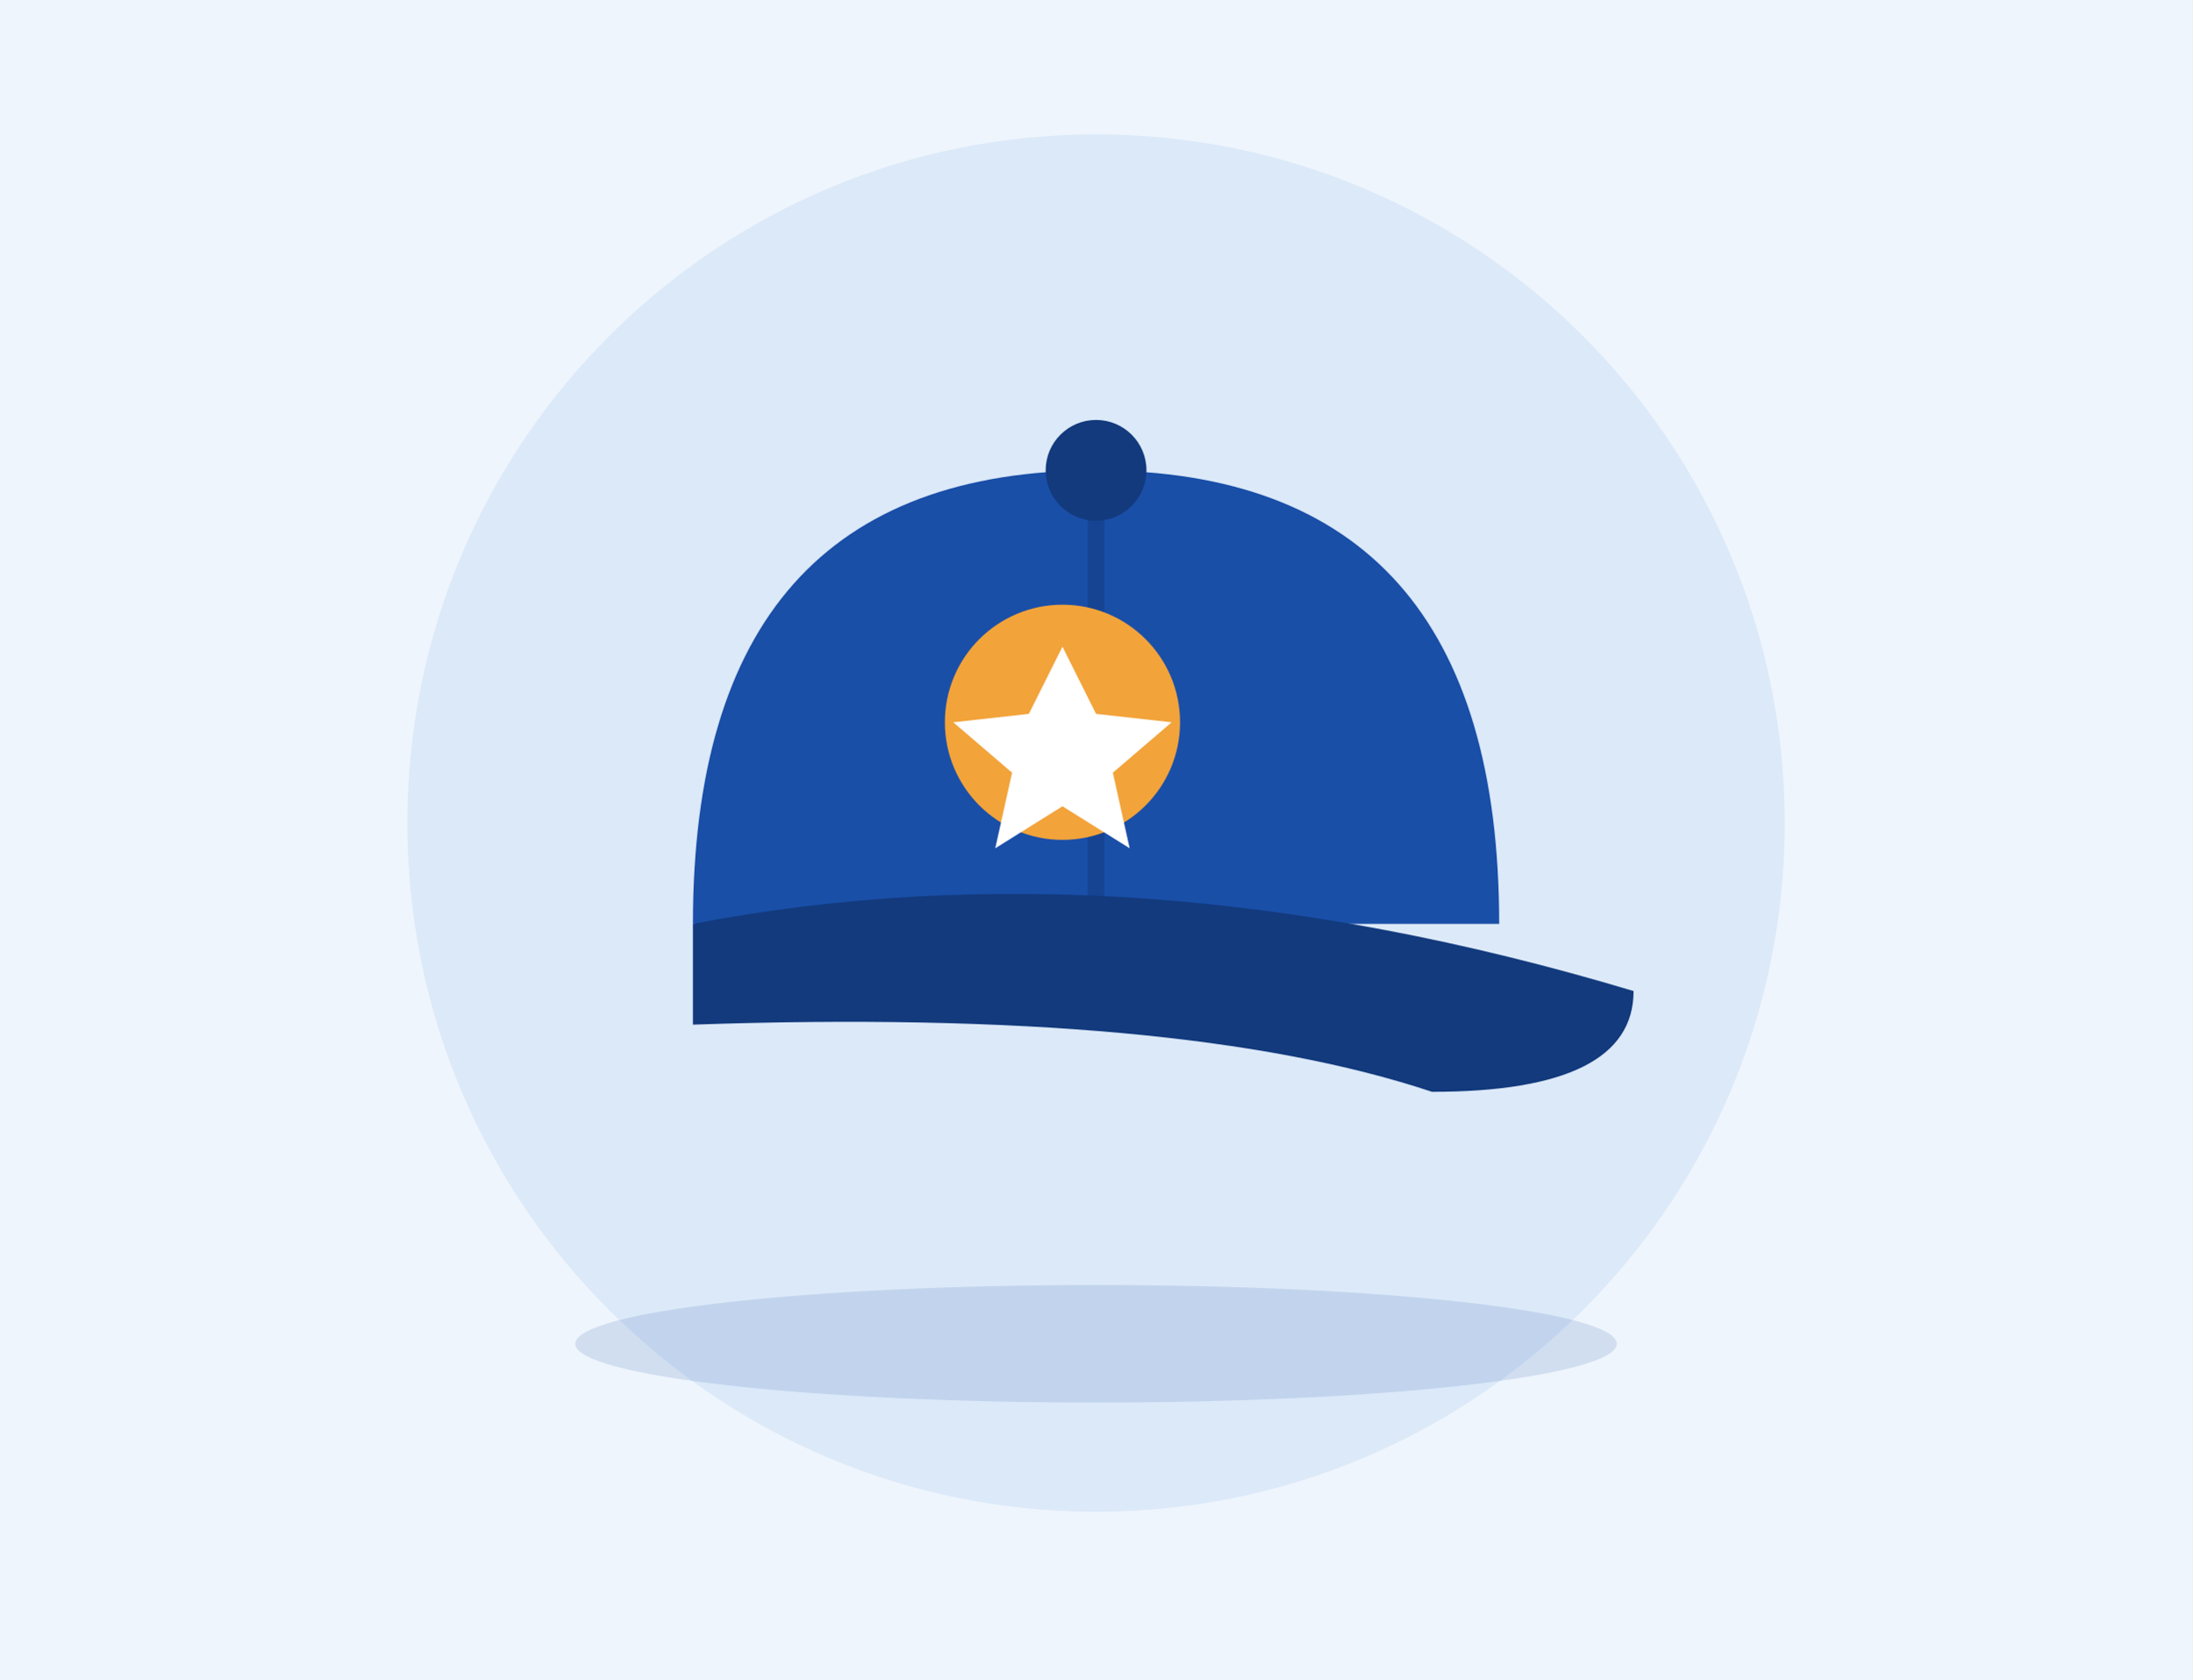
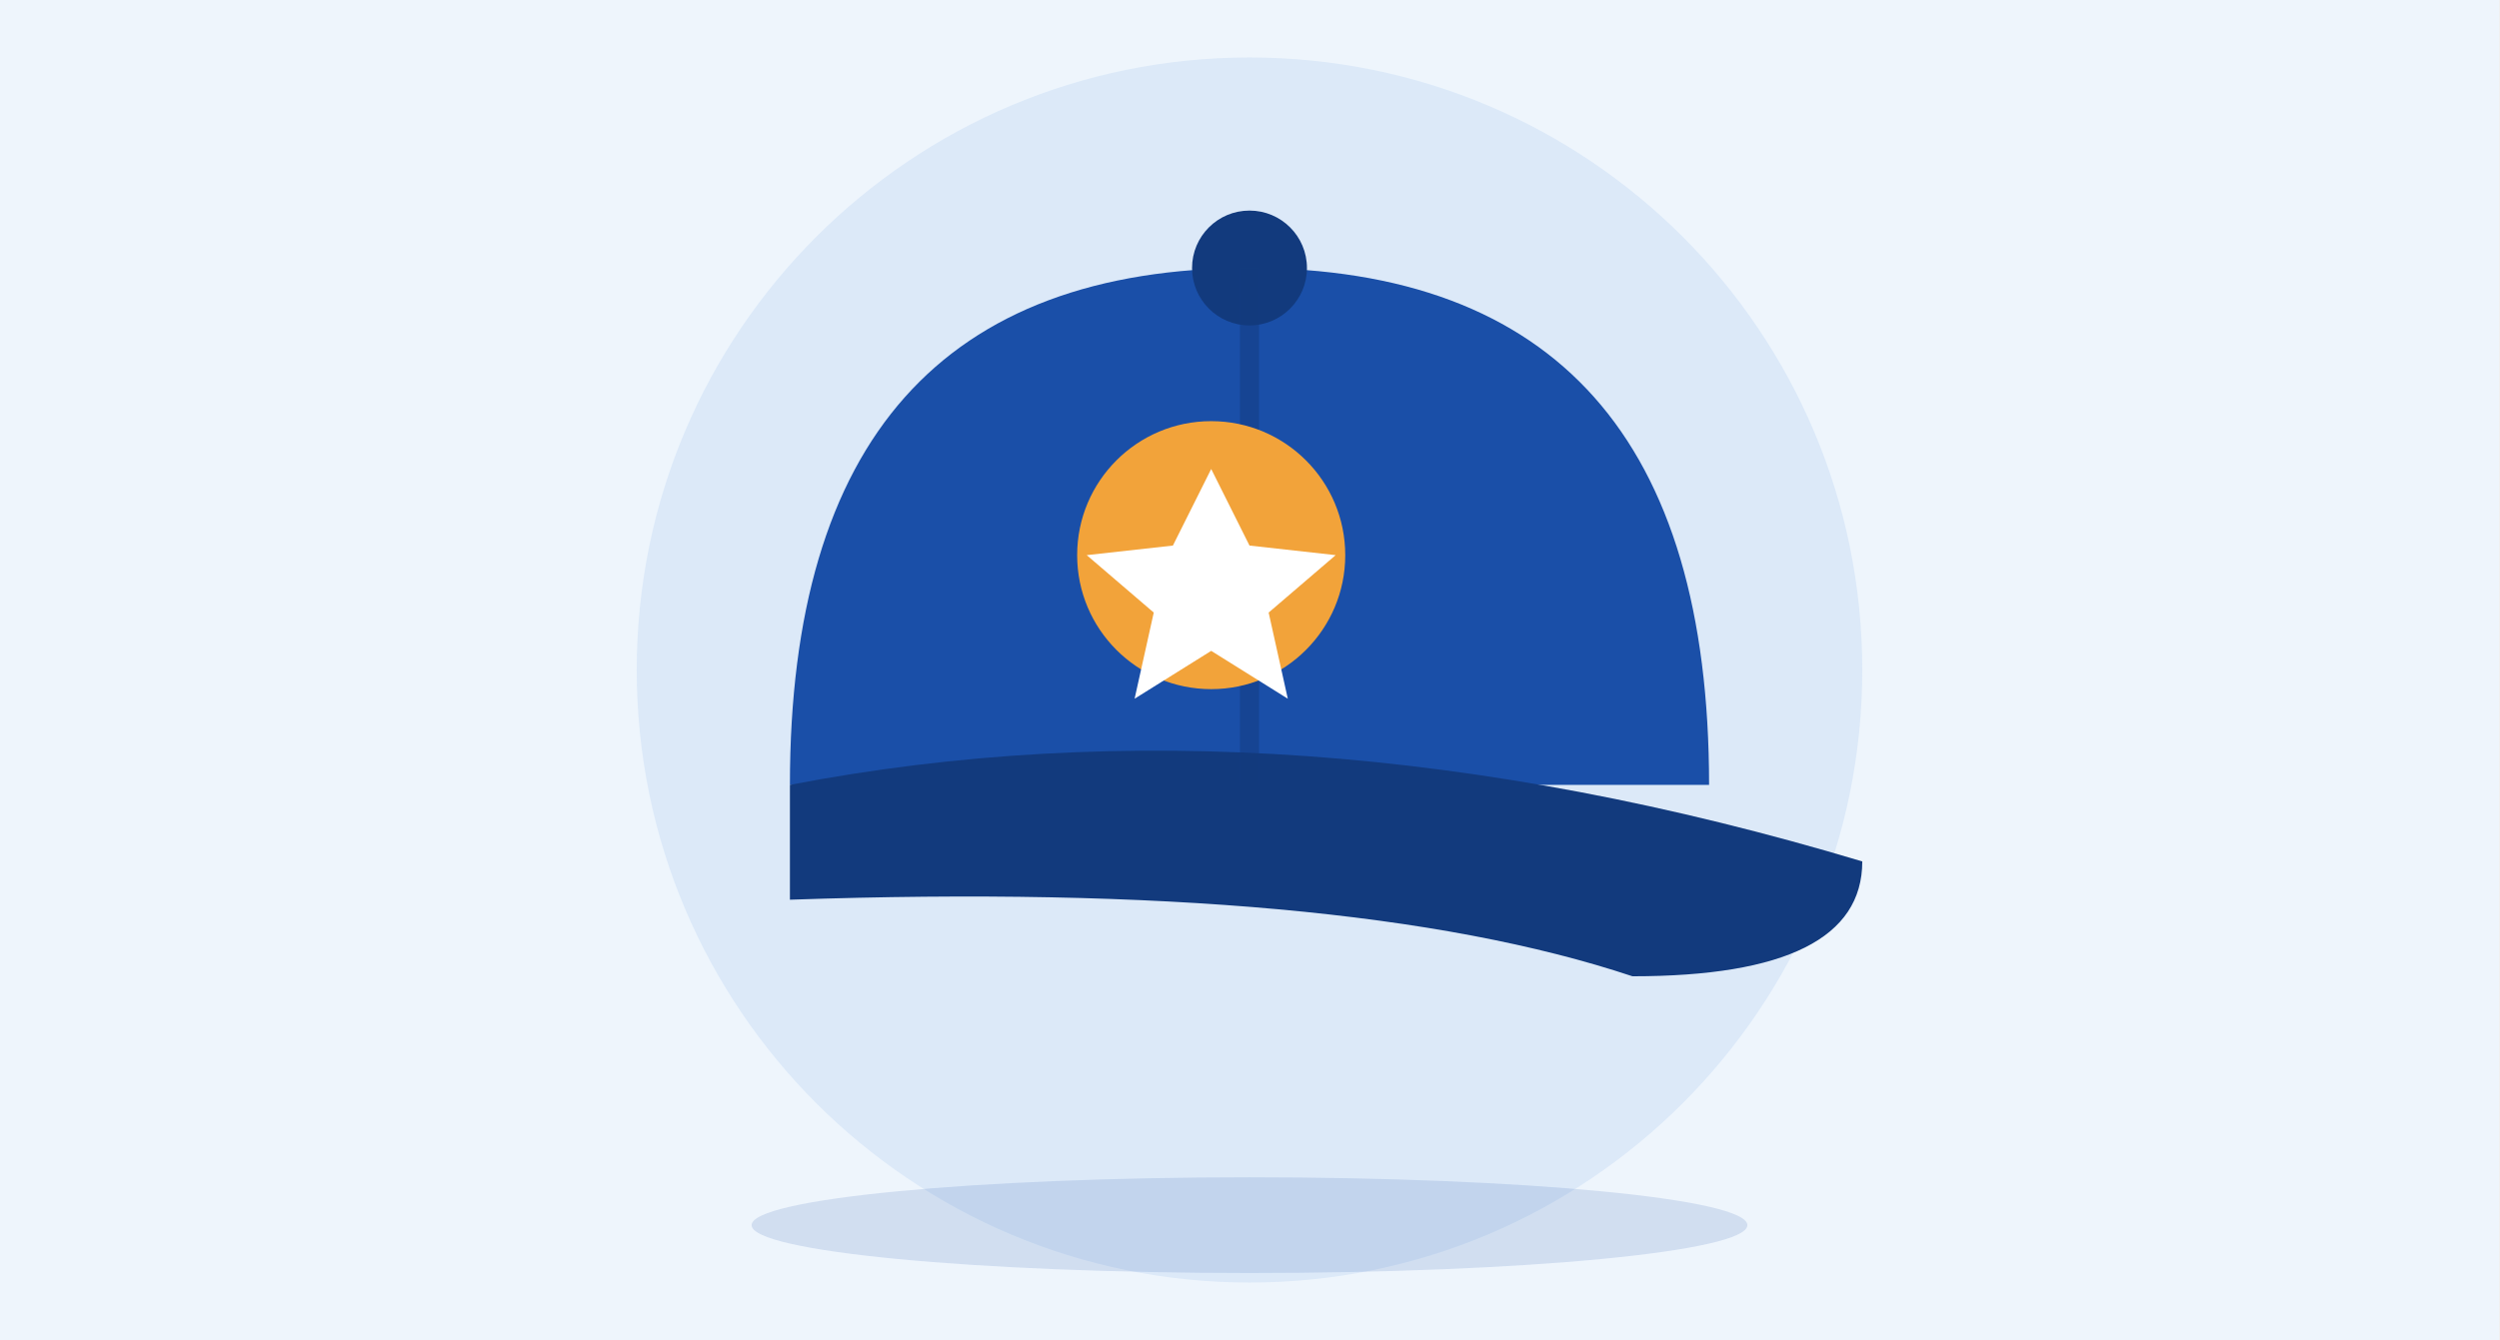
- <svg xmlns="http://www.w3.org/2000/svg" viewBox="0 0 261 200" width="261" height="200">
-   <rect width="261" height="200" fill="#eef5fc" />
-   <circle cx="130.5" cy="98" r="82" fill="#dce9f8" />
-   <ellipse cx="130.5" cy="160" rx="62" ry="7" fill="#1a4fa8" opacity=".14" />
+ <svg xmlns="http://www.w3.org/2000/svg" viewBox="0 28 261 140" width="261" height="140">
+   <rect y="28" width="261" height="140" fill="#eef5fc" />
+   <circle cx="130.5" cy="98" r="64" fill="#dce9f8" />
+   <ellipse cx="130.5" cy="156" rx="52" ry="5" fill="#1a4fa8" opacity=".14" />
  <g transform="translate(130.5 98)">
    <path d="M-48,12 Q-48,-42 0,-42 Q48,-42 48,12 Z" fill="#1a4fa8" />
    <path d="M-48,12 Q4,2 64,20 Q64,32 40,32 Q10,22 -48,24 Z" fill="#123a7d" />
    <circle cx="0" cy="-42" r="6" fill="#123a7d" />
    <path d="M0,-42 V12" stroke="#123a7d" stroke-width="2" opacity=".5" />
    <circle cx="-4" cy="-12" r="14" fill="#f2a33a" />
    <path d="M-4,-21 L0,-13 L9,-12 L2,-6 L4,3 L-4,-2 L-12,3 L-10,-6 L-17,-12 L-8,-13 Z" fill="#ffffff" />
  </g>
</svg>
